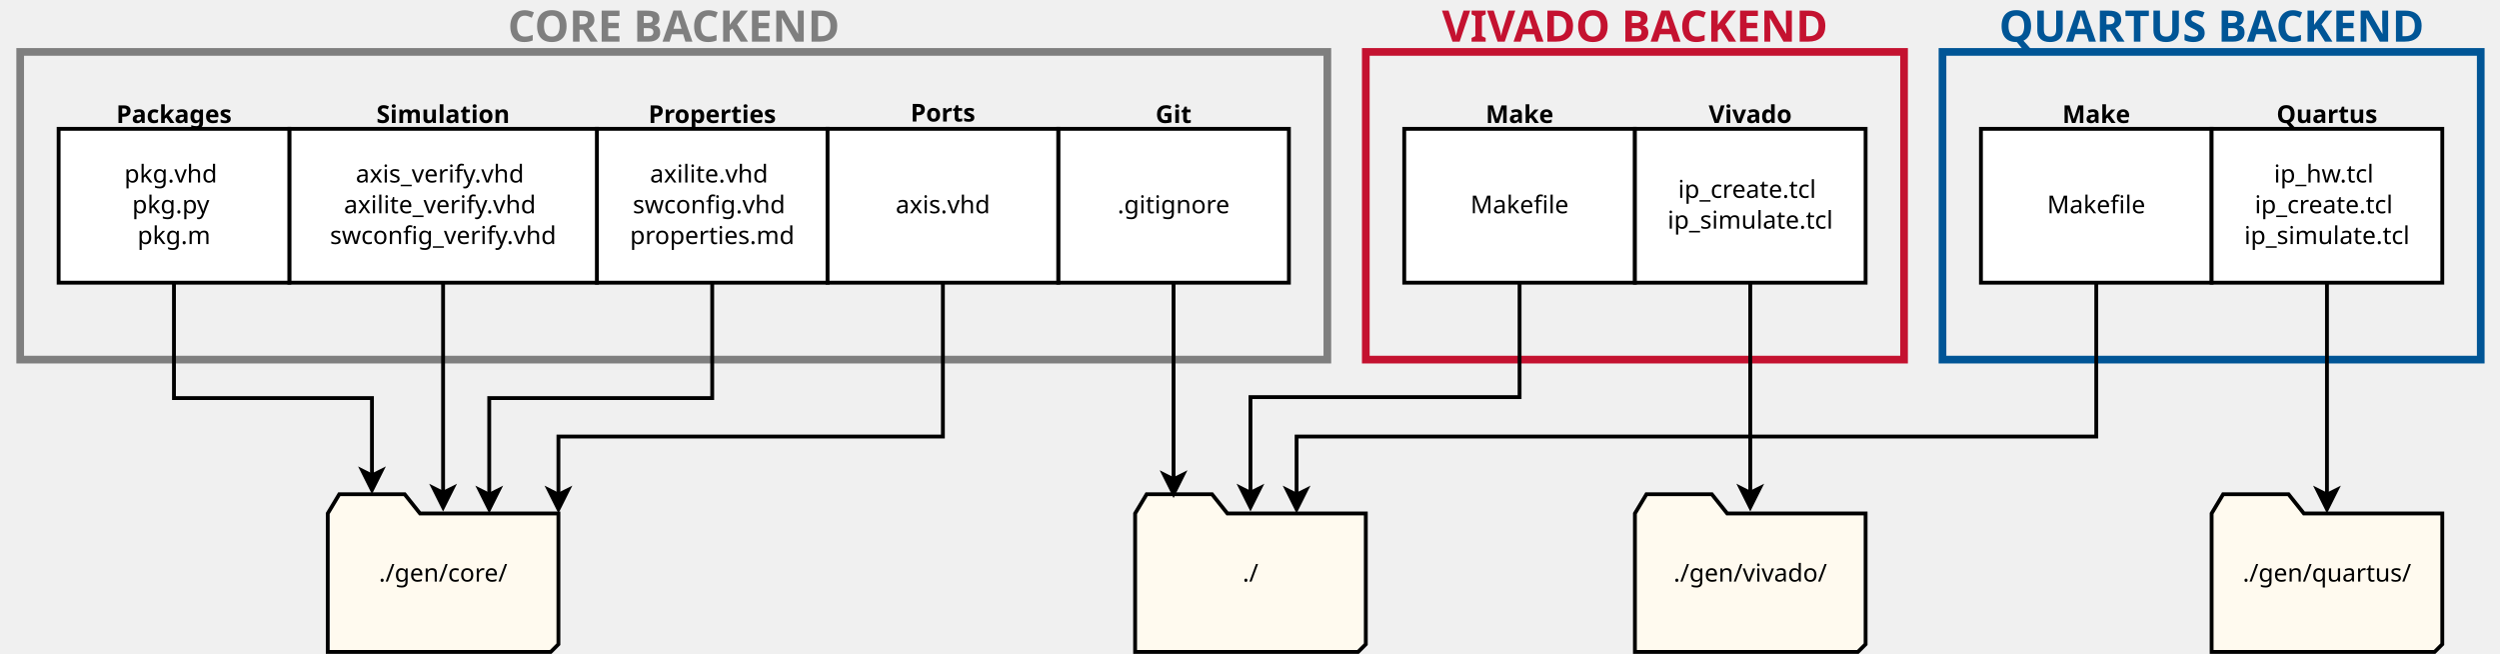
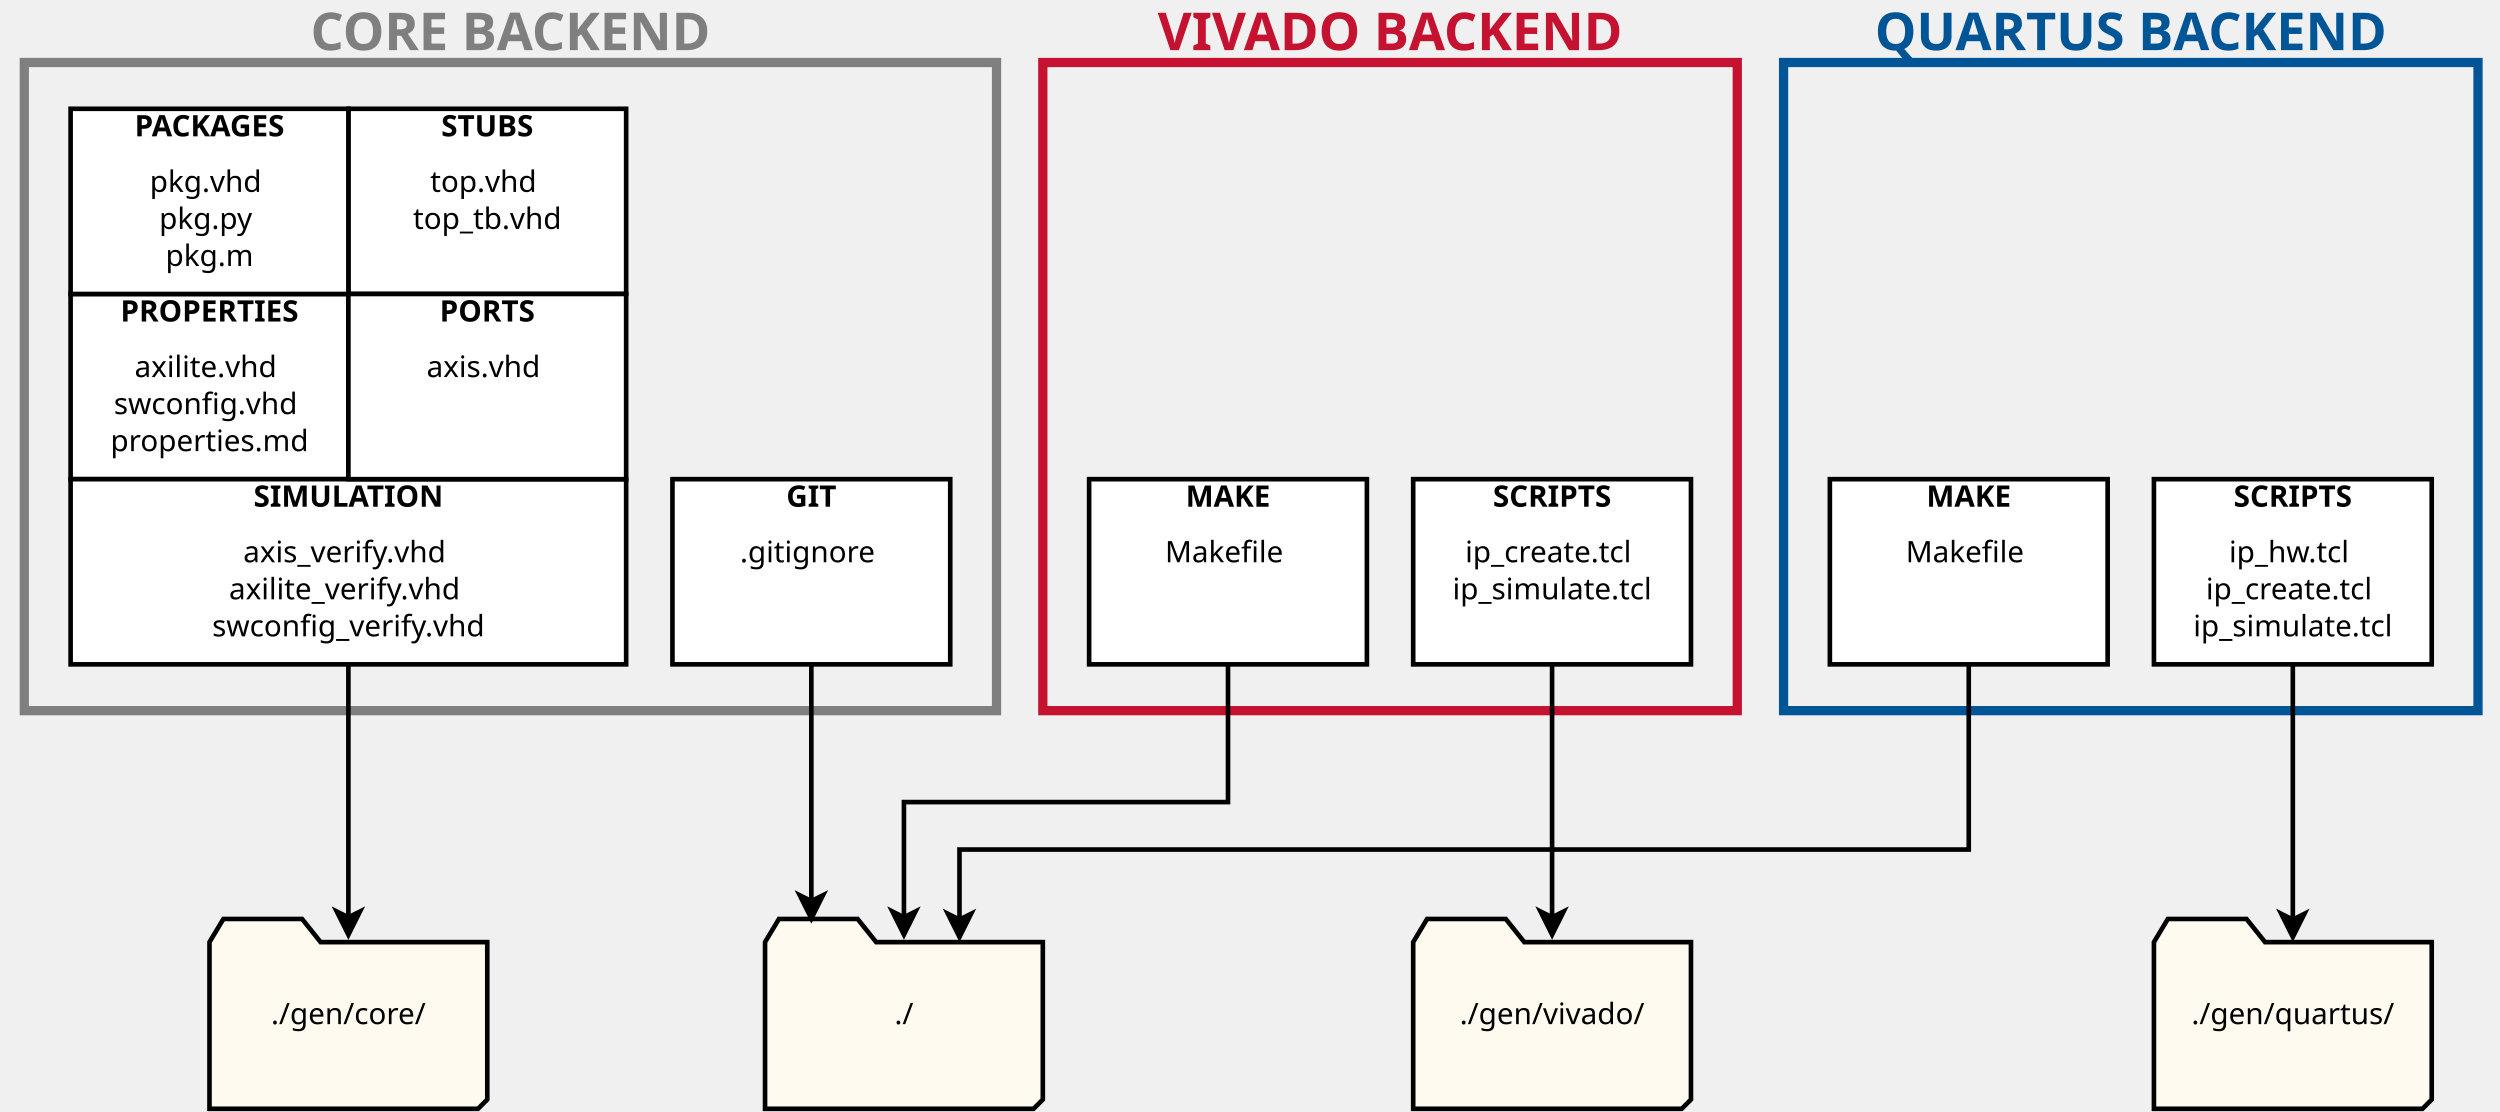
- <svg xmlns="http://www.w3.org/2000/svg" width="65cm" height="17cm" viewBox="-643 -847 1285 340">
-   <rect style="fill: none; fill-opacity:0; stroke-width: 4; stroke: #c41230" x="60" y="-820" width="280" height="160" />
-   <rect style="fill: none; fill-opacity:0; stroke-width: 4; stroke: #7f7f7f" x="-640" y="-820" width="680" height="160" />
+ <svg xmlns="http://www.w3.org/2000/svg" width="54cm" height="24cm" viewBox="-383 -987 1065 480">
+   <rect style="fill: none; fill-opacity:0; stroke-width: 4; stroke: #c41230" x="60" y="-960" width="300" height="280" />
+   <rect style="fill: none; fill-opacity:0; stroke-width: 4; stroke: #7f7f7f" x="-380" y="-960" width="420" height="280" />
  <g>
-     <polygon style="fill: #fffaef" points="200,-580 206,-590 240,-590 248,-580 320,-580 320,-512 316,-508 200,-508 " />
-     <polygon style="fill: none; fill-opacity:0; stroke-width: 2; stroke: #000000" points="200,-580 206,-590 240,-590 248,-580 320,-580 320,-512 316,-508 200,-508 " />
+     <polygon style="fill: #fffaef" points="220,-580 226,-590 260,-590 268,-580 340,-580 340,-512 336,-508 220,-508 " />
+     <polygon style="fill: none; fill-opacity:0; stroke-width: 2; stroke: #000000" points="220,-580 226,-590 260,-590 268,-580 340,-580 340,-512 336,-508 220,-508 " />
  </g>
-   <text font-size="12.8" style="fill: #000000;text-anchor:middle;font-family:sans-serif;font-style:normal;font-weight:normal" x="260" y="-544.575">
-     <tspan x="260" y="-544.575">./gen/vivado/</tspan>
+   <text font-size="12.8" style="fill: #000000;text-anchor:middle;font-family:sans-serif;font-style:normal;font-weight:normal" x="280" y="-544.575">
+     <tspan x="280" y="-544.575">./gen/vivado/</tspan>
  </text>
  <g>
-     <polygon style="fill: #fffaef" points="-480,-580 -474,-590 -440,-590 -432,-580 -360,-580 -360,-512 -364,-508 -480,-508 " />
-     <polygon style="fill: none; fill-opacity:0; stroke-width: 2; stroke: #000000" points="-480,-580 -474,-590 -440,-590 -432,-580 -360,-580 -360,-512 -364,-508 -480,-508 " />
+     <polygon style="fill: #fffaef" points="-300,-580 -294,-590 -260,-590 -252,-580 -180,-580 -180,-512 -184,-508 -300,-508 " />
+     <polygon style="fill: none; fill-opacity:0; stroke-width: 2; stroke: #000000" points="-300,-580 -294,-590 -260,-590 -252,-580 -180,-580 -180,-512 -184,-508 -300,-508 " />
  </g>
-   <text font-size="12.8" style="fill: #000000;text-anchor:middle;font-family:sans-serif;font-style:normal;font-weight:normal" x="-420" y="-544.575">
-     <tspan x="-420" y="-544.575">./gen/core/</tspan>
+   <text font-size="12.8" style="fill: #000000;text-anchor:middle;font-family:sans-serif;font-style:normal;font-weight:normal" x="-240" y="-544.575">
+     <tspan x="-240" y="-544.575">./gen/core/</tspan>
  </text>
  <g>
    <polygon style="fill: #fffaef" points="-60,-580 -54,-590 -20,-590 -12,-580 60,-580 60,-512 56,-508 -60,-508 " />
    <polygon style="fill: none; fill-opacity:0; stroke-width: 2; stroke: #000000" points="-60,-580 -54,-590 -20,-590 -12,-580 60,-580 60,-512 56,-508 -60,-508 " />
  </g>
  <text font-size="12.8" style="fill: #000000;text-anchor:middle;font-family:sans-serif;font-style:normal;font-weight:normal" x="0" y="-544.575">
    <tspan x="0" y="-544.575">./</tspan>
  </text>
  <g>
-     <line style="fill: none; fill-opacity:0; stroke-width: 2; stroke: #000000" x1="260" y1="-700" x2="260" y2="-590.744" />
-     <polygon style="fill: #000000" points="260,-583.244 255,-593.244 260,-590.744 265,-593.244 " />
-     <polygon style="fill: none; fill-opacity:0; stroke-width: 2; stroke: #000000" points="260,-583.244 255,-593.244 260,-590.744 265,-593.244 " />
+     <line style="fill: none; fill-opacity:0; stroke-width: 2; stroke: #000000" x1="280" y1="-700" x2="280" y2="-590.744" />
+     <polygon style="fill: #000000" points="280,-583.244 275,-593.244 280,-590.744 285,-593.244 " />
+     <polygon style="fill: none; fill-opacity:0; stroke-width: 2; stroke: #000000" points="280,-583.244 275,-593.244 280,-590.744 285,-593.244 " />
  </g>
-   <text font-size="12.8" style="fill: #000000;text-anchor:middle;font-family:sans-serif;font-style:normal;font-weight:700" x="260" y="-783.05">
-     <tspan x="260" y="-783.05">Vivado</tspan>
+   <g>
+     <line style="fill: none; fill-opacity:0; stroke-width: 2; stroke: #000000" x1="-240" y1="-711.428" x2="-240" y2="-590.718" />
+     <polygon style="fill: #000000" points="-240,-583.218 -245,-593.218 -240,-590.718 -235,-593.218 " />
+     <polygon style="fill: none; fill-opacity:0; stroke-width: 2; stroke: #000000" points="-240,-583.218 -245,-593.218 -240,-590.718 -235,-593.218 " />
+   </g>
+   <text font-size="22.578" style="fill: #7f7f7f;text-anchor:middle;font-family:sans-serif;font-style:normal;font-weight:700" x="-170" y="-965.35">
+     <tspan x="-170" y="-965.35">CORE BACKEND</tspan>
  </text>
-   <text font-size="12.8" style="fill: #000000;text-anchor:middle;font-family:sans-serif;font-style:normal;font-weight:700" x="140" y="-783.05">
-     <tspan x="140" y="-783.05">Make</tspan>
+   <text font-size="22.578" style="fill: #c41230;text-anchor:middle;font-family:sans-serif;font-style:normal;font-weight:700" x="210" y="-965.35">
+     <tspan x="210" y="-965.35">VIVADO BACKEND</tspan>
  </text>
-   <text font-size="12.8" style="fill: #000000;text-anchor:middle;font-family:sans-serif;font-style:normal;font-weight:700" x="-40" y="-783.05">
-     <tspan x="-40" y="-783.05">Git</tspan>
-   </text>
-   <text font-size="12.8" style="fill: #000000;text-anchor:middle;font-family:sans-serif;font-style:normal;font-weight:700" x="-280" y="-783.05">
-     <tspan x="-280" y="-783.05">Properties</tspan>
-   </text>
-   <text font-size="12.8" style="fill: #000000;text-anchor:middle;font-family:sans-serif;font-style:normal;font-weight:700" x="-420" y="-783.05">
-     <tspan x="-420" y="-783.05">Simulation</tspan>
-   </text>
-   <text font-size="12.8" style="fill: #000000;text-anchor:middle;font-family:sans-serif;font-style:normal;font-weight:700" x="-560" y="-783.05">
-     <tspan x="-560" y="-783.05">Packages</tspan>
+   <rect style="fill: none; fill-opacity:0; stroke-width: 4; stroke: #005596" x="380" y="-960" width="300" height="280" />
+   <text font-size="22.578" style="fill: #005596;text-anchor:middle;font-family:sans-serif;font-style:normal;font-weight:700" x="530" y="-965.35">
+     <tspan x="530" y="-965.35">QUARTUS BACKEND</tspan>
  </text>
  <g>
-     <line style="fill: none; fill-opacity:0; stroke-width: 2; stroke: #000000" x1="-420" y1="-711.429" x2="-420" y2="-590.718" />
-     <polygon style="fill: #000000" points="-420,-583.218 -425,-593.218 -420,-590.718 -415,-593.218 " />
-     <polygon style="fill: none; fill-opacity:0; stroke-width: 2; stroke: #000000" points="-420,-583.218 -425,-593.218 -420,-590.718 -415,-593.218 " />
-   </g>
-   <g>
-     <polyline style="fill: none; fill-opacity:0; stroke-width: 2; stroke: #000000" points="-560,-711.429 -560,-640 -457,-640 -457,-599.736 " />
-     <polygon style="fill: #000000" points="-457,-592.236 -462,-602.236 -457,-599.736 -452,-602.236 " />
-     <polygon style="fill: none; fill-opacity:0; stroke-width: 2; stroke: #000000" points="-457,-592.236 -462,-602.236 -457,-599.736 -452,-602.236 " />
-   </g>
-   <g>
-     <polyline style="fill: none; fill-opacity:0; stroke-width: 2; stroke: #000000" points="-280,-711.429 -280,-640 -396,-640 -396,-589.736 " />
-     <polygon style="fill: #000000" points="-396,-582.236 -401,-592.236 -396,-589.736 -391,-592.236 " />
-     <polygon style="fill: none; fill-opacity:0; stroke-width: 2; stroke: #000000" points="-396,-582.236 -401,-592.236 -396,-589.736 -391,-592.236 " />
-   </g>
-   <text font-size="22.578" style="fill: #7f7f7f;text-anchor:middle;font-family:sans-serif;font-style:normal;font-weight:700" x="-300" y="-825.35">
-     <tspan x="-300" y="-825.35">CORE BACKEND</tspan>
-   </text>
-   <text font-size="22.578" style="fill: #c41230;text-anchor:middle;font-family:sans-serif;font-style:normal;font-weight:700" x="200" y="-825.35">
-     <tspan x="200" y="-825.35">VIVADO BACKEND</tspan>
-   </text>
-   <rect style="fill: none; fill-opacity:0; stroke-width: 4; stroke: #005596" x="360" y="-820" width="280" height="160" />
-   <text font-size="22.578" style="fill: #005596;text-anchor:middle;font-family:sans-serif;font-style:normal;font-weight:700" x="500" y="-825.35">
-     <tspan x="500" y="-825.35">QUARTUS BACKEND</tspan>
-   </text>
-   <text font-size="12.8" style="fill: #000000;text-anchor:middle;font-family:sans-serif;font-style:normal;font-weight:700" x="560" y="-783.05">
-     <tspan x="560" y="-783.05">Quartus</tspan>
-   </text>
-   <text font-size="12.8" style="fill: #000000;text-anchor:middle;font-family:sans-serif;font-style:normal;font-weight:700" x="440" y="-783.05">
-     <tspan x="440" y="-783.05">Make</tspan>
-   </text>
-   <g>
-     <rect style="fill: #ffffff" x="380" y="-780" width="120" height="80" />
-     <rect style="fill: none; fill-opacity:0; stroke-width: 2; stroke: #000000" x="380" y="-780" width="120" height="80" />
-     <text font-size="12.8" style="fill: #000000;text-anchor:middle;font-family:sans-serif;font-style:normal;font-weight:normal" x="440" y="-736.1">
-       <tspan x="440" y="-736.1">Makefile</tspan>
+     <rect style="fill: #ffffff" x="400" y="-780" width="120" height="80" />
+     <rect style="fill: none; fill-opacity:0; stroke-width: 2; stroke: #000000" x="400" y="-780" width="120" height="80" />
+     <text font-size="12.8" style="fill: #000000;text-anchor:middle;font-family:sans-serif;font-style:normal;font-weight:normal" x="460" y="-744.1">
+       <tspan x="460" y="-744.1">Makefile</tspan>
+       <tspan x="460" y="-728.1" />
    </text>
  </g>
  <g>
-     <rect style="fill: #ffffff" x="500" y="-780" width="120" height="80" />
-     <rect style="fill: none; fill-opacity:0; stroke-width: 2; stroke: #000000" x="500" y="-780" width="120" height="80" />
-     <text font-size="12.8" style="fill: #000000;text-anchor:middle;font-family:sans-serif;font-style:normal;font-weight:normal" x="560" y="-752.1">
-       <tspan x="560" y="-752.1">ip_hw.tcl</tspan>
-       <tspan x="560" y="-736.1">ip_create.tcl</tspan>
-       <tspan x="560" y="-720.1">ip_simulate.tcl</tspan>
+     <rect style="fill: #ffffff" x="540" y="-780" width="120" height="80" />
+     <rect style="fill: none; fill-opacity:0; stroke-width: 2; stroke: #000000" x="540" y="-780" width="120" height="80" />
+     <text font-size="12.8" style="fill: #000000;text-anchor:middle;font-family:sans-serif;font-style:normal;font-weight:normal" x="600" y="-760.1">
+       <tspan x="600" y="-760.1" />
+       <tspan x="600" y="-744.1">ip_hw.tcl</tspan>
+       <tspan x="600" y="-728.1">ip_create.tcl</tspan>
+       <tspan x="600" y="-712.1">ip_simulate.tcl</tspan>
    </text>
  </g>
  <g>
    <rect style="fill: #ffffff" x="80" y="-780" width="120" height="80" />
    <rect style="fill: none; fill-opacity:0; stroke-width: 2; stroke: #000000" x="80" y="-780" width="120" height="80" />
-     <text font-size="12.8" style="fill: #000000;text-anchor:middle;font-family:sans-serif;font-style:normal;font-weight:normal" x="140" y="-736.1">
-       <tspan x="140" y="-736.1">Makefile</tspan>
+     <text font-size="12.8" style="fill: #000000;text-anchor:middle;font-family:sans-serif;font-style:normal;font-weight:normal" x="140" y="-744.1">
+       <tspan x="140" y="-744.1">Makefile</tspan>
+       <tspan x="140" y="-728.1" />
    </text>
  </g>
  <g>
-     <rect style="fill: #ffffff" x="200" y="-780" width="120" height="80" />
-     <rect style="fill: none; fill-opacity:0; stroke-width: 2; stroke: #000000" x="200" y="-780" width="120" height="80" />
-     <text font-size="12.8" style="fill: #000000;text-anchor:middle;font-family:sans-serif;font-style:normal;font-weight:normal" x="260" y="-744.1">
-       <tspan x="260" y="-744.1">ip_create.tcl</tspan>
-       <tspan x="260" y="-728.1">ip_simulate.tcl</tspan>
+     <rect style="fill: #ffffff" x="220" y="-780" width="120" height="80" />
+     <rect style="fill: none; fill-opacity:0; stroke-width: 2; stroke: #000000" x="220" y="-780" width="120" height="80" />
+     <text font-size="12.8" style="fill: #000000;text-anchor:middle;font-family:sans-serif;font-style:normal;font-weight:normal" x="280" y="-744.1">
+       <tspan x="280" y="-744.1">ip_create.tcl</tspan>
+       <tspan x="280" y="-728.1">ip_simulate.tcl</tspan>
    </text>
  </g>
  <g>
-     <polygon style="fill: #fffaef" points="500,-580 506,-590 540,-590 548,-580 620,-580 620,-512 616,-508 500,-508 " />
-     <polygon style="fill: none; fill-opacity:0; stroke-width: 2; stroke: #000000" points="500,-580 506,-590 540,-590 548,-580 620,-580 620,-512 616,-508 500,-508 " />
+     <polygon style="fill: #fffaef" points="540,-580 546,-590 580,-590 588,-580 660,-580 660,-512 656,-508 540,-508 " />
+     <polygon style="fill: none; fill-opacity:0; stroke-width: 2; stroke: #000000" points="540,-580 546,-590 580,-590 588,-580 660,-580 660,-512 656,-508 540,-508 " />
  </g>
-   <text font-size="12.8" style="fill: #000000;text-anchor:middle;font-family:sans-serif;font-style:normal;font-weight:normal" x="560" y="-544.575">
-     <tspan x="560" y="-544.575">./gen/quartus/</tspan>
+   <text font-size="12.8" style="fill: #000000;text-anchor:middle;font-family:sans-serif;font-style:normal;font-weight:normal" x="600" y="-544.575">
+     <tspan x="600" y="-544.575">./gen/quartus/</tspan>
  </text>
  <g>
-     <line style="fill: none; fill-opacity:0; stroke-width: 2; stroke: #000000" x1="560" y1="-700" x2="560" y2="-589.736" />
-     <polygon style="fill: #000000" points="560,-582.236 555,-592.236 560,-589.736 565,-592.236 " />
-     <polygon style="fill: none; fill-opacity:0; stroke-width: 2; stroke: #000000" points="560,-582.236 555,-592.236 560,-589.736 565,-592.236 " />
+     <line style="fill: none; fill-opacity:0; stroke-width: 2; stroke: #000000" x1="600" y1="-700" x2="600" y2="-589.736" />
+     <polygon style="fill: #000000" points="600,-582.236 595,-592.236 600,-589.736 605,-592.236 " />
+     <polygon style="fill: none; fill-opacity:0; stroke-width: 2; stroke: #000000" points="600,-582.236 595,-592.236 600,-589.736 605,-592.236 " />
  </g>
  <g>
-     <polyline style="fill: none; fill-opacity:0; stroke-width: 2; stroke: #000000" points="440,-700 440,-620 24,-620 24,-589.736 " />
+     <polyline style="fill: none; fill-opacity:0; stroke-width: 2; stroke: #000000" points="460,-700 460,-620 24,-620 24,-589.736 " />
    <polygon style="fill: #000000" points="24,-582.236 19,-592.236 24,-589.736 29,-592.236 " />
    <polygon style="fill: none; fill-opacity:0; stroke-width: 2; stroke: #000000" points="24,-582.236 19,-592.236 24,-589.736 29,-592.236 " />
  </g>
  <g>
    <polyline style="fill: none; fill-opacity:0; stroke-width: 2; stroke: #000000" points="140,-700 140,-640.501 0,-640.501 0,-590.739 " />
    <polygon style="fill: #000000" points="0,-583.239 -5,-593.239 0,-590.739 5,-593.239 " />
    <polygon style="fill: none; fill-opacity:0; stroke-width: 2; stroke: #000000" points="0,-583.239 -5,-593.239 0,-590.739 5,-593.239 " />
  </g>
  <g>
    <rect style="fill: #ffffff" x="-100" y="-780" width="120" height="80" />
    <rect style="fill: none; fill-opacity:0; stroke-width: 2; stroke: #000000" x="-100" y="-780" width="120" height="80" />
-     <text font-size="12.8" style="fill: #000000;text-anchor:middle;font-family:sans-serif;font-style:normal;font-weight:normal" x="-40" y="-736.1">
-       <tspan x="-40" y="-736.1">.gitignore</tspan>
+     <text font-size="12.8" style="fill: #000000;text-anchor:middle;font-family:sans-serif;font-style:normal;font-weight:normal" x="-40" y="-744.1">
+       <tspan x="-40" y="-744.1">.gitignore</tspan>
+       <tspan x="-40" y="-728.1" />
    </text>
  </g>
  <g>
-     <rect style="fill: #ffffff" x="-340" y="-780" width="120" height="80" />
-     <rect style="fill: none; fill-opacity:0; stroke-width: 2; stroke: #000000" x="-340" y="-780" width="120" height="80" />
-     <text font-size="12.8" style="fill: #000000;text-anchor:middle;font-family:sans-serif;font-style:normal;font-weight:normal" x="-280" y="-752.1">
-       <tspan x="-280" y="-752.1">axilite.vhd</tspan>
-       <tspan x="-280" y="-736.1">swconfig.vhd</tspan>
-       <tspan x="-280" y="-720.1">properties.md</tspan>
+     <rect style="fill: #ffffff" x="-360" y="-860" width="120" height="80" />
+     <rect style="fill: none; fill-opacity:0; stroke-width: 2; stroke: #000000" x="-360" y="-860" width="120" height="80" />
+     <text font-size="12.8" style="fill: #000000;text-anchor:middle;font-family:sans-serif;font-style:normal;font-weight:normal" x="-300" y="-840.1">
+       <tspan x="-300" y="-840.1" />
+       <tspan x="-300" y="-824.1">axilite.vhd</tspan>
+       <tspan x="-300" y="-808.1">swconfig.vhd</tspan>
+       <tspan x="-300" y="-792.1">properties.md</tspan>
    </text>
  </g>
  <g>
-     <rect style="fill: #ffffff" x="-500" y="-780" width="160" height="80" />
-     <rect style="fill: none; fill-opacity:0; stroke-width: 2; stroke: #000000" x="-500" y="-780" width="160" height="80" />
-     <text font-size="12.8" style="fill: #000000;text-anchor:middle;font-family:sans-serif;font-style:normal;font-weight:normal" x="-420" y="-752.1">
-       <tspan x="-420" y="-752.1">axis_verify.vhd</tspan>
-       <tspan x="-420" y="-736.1">axilite_verify.vhd</tspan>
-       <tspan x="-420" y="-720.1">swconfig_verify.vhd</tspan>
+     <rect style="fill: #ffffff" x="-360" y="-780" width="240" height="80" />
+     <rect style="fill: none; fill-opacity:0; stroke-width: 2; stroke: #000000" x="-360" y="-780" width="240" height="80" />
+     <text font-size="12.8" style="fill: #000000;text-anchor:middle;font-family:sans-serif;font-style:normal;font-weight:normal" x="-240" y="-760.1">
+       <tspan x="-240" y="-760.1" />
+       <tspan x="-240" y="-744.1">axis_verify.vhd</tspan>
+       <tspan x="-240" y="-728.1">axilite_verify.vhd</tspan>
+       <tspan x="-240" y="-712.1">swconfig_verify.vhd</tspan>
    </text>
  </g>
  <g>
-     <rect style="fill: #ffffff" x="-620" y="-780" width="120" height="80" />
-     <rect style="fill: none; fill-opacity:0; stroke-width: 2; stroke: #000000" x="-620" y="-780" width="120" height="80" />
-     <text font-size="12.8" style="fill: #000000;text-anchor:middle;font-family:sans-serif;font-style:normal;font-weight:normal" x="-560" y="-752.1">
-       <tspan x="-560" y="-752.1">pkg.vhd</tspan>
-       <tspan x="-560" y="-736.1">pkg.py</tspan>
-       <tspan x="-560" y="-720.1">pkg.m</tspan>
+     <rect style="fill: #ffffff" x="-240" y="-940" width="120" height="80" />
+     <rect style="fill: none; fill-opacity:0; stroke-width: 2; stroke: #000000" x="-240" y="-940" width="120" height="80" />
+     <text font-size="12.8" style="fill: #000000;text-anchor:middle;font-family:sans-serif;font-style:normal;font-weight:normal" x="-180" y="-904.1">
+       <tspan x="-180" y="-904.1">top.vhd</tspan>
+       <tspan x="-180" y="-888.1">top_tb.vhd</tspan>
    </text>
  </g>
  <g>
-     <rect style="fill: #ffffff" x="-220" y="-780" width="120" height="80" />
-     <rect style="fill: none; fill-opacity:0; stroke-width: 2; stroke: #000000" x="-220" y="-780" width="120" height="80" />
-     <text font-size="12.8" style="fill: #000000;text-anchor:middle;font-family:sans-serif;font-style:normal;font-weight:normal" x="-160" y="-736.1">
-       <tspan x="-160" y="-736.1">axis.vhd</tspan>
+     <rect style="fill: #ffffff" x="-240" y="-860" width="120" height="80" />
+     <rect style="fill: none; fill-opacity:0; stroke-width: 2; stroke: #000000" x="-240" y="-860" width="120" height="80" />
+     <text font-size="12.8" style="fill: #000000;text-anchor:middle;font-family:sans-serif;font-style:normal;font-weight:normal" x="-180" y="-824.1">
+       <tspan x="-180" y="-824.1">axis.vhd</tspan>
+       <tspan x="-180" y="-808.1" />
    </text>
-   </g>
-   <text font-size="12.8" style="fill: #000000;text-anchor:middle;font-family:sans-serif;font-style:normal;font-weight:700" x="-160" y="-783.798">
-     <tspan x="-160" y="-783.798">Ports</tspan>
-   </text>
-   <g>
-     <polyline style="fill: none; fill-opacity:0; stroke-width: 2; stroke: #000000" points="-160,-700 -160,-620 -360,-620 -360,-589.736 " />
-     <polygon style="fill: #000000" points="-360,-582.236 -365,-592.236 -360,-589.736 -355,-592.236 " />
-     <polygon style="fill: none; fill-opacity:0; stroke-width: 2; stroke: #000000" points="-360,-582.236 -365,-592.236 -360,-589.736 -355,-592.236 " />
  </g>
  <g>
    <line style="fill: none; fill-opacity:0; stroke-width: 2; stroke: #000000" x1="-40" y1="-700" x2="-40" y2="-597.736" />
    <polygon style="fill: #000000" points="-40,-590.236 -45,-600.236 -40,-597.736 -35,-600.236 " />
    <polygon style="fill: none; fill-opacity:0; stroke-width: 2; stroke: #000000" points="-40,-590.236 -45,-600.236 -40,-597.736 -35,-600.236 " />
  </g>
+   <g>
+     <rect style="fill: #ffffff" x="-360" y="-940" width="120" height="80" />
+     <rect style="fill: none; fill-opacity:0; stroke-width: 2; stroke: #000000" x="-360" y="-940" width="120" height="80" />
+     <text font-size="12.8" style="fill: #000000;text-anchor:middle;font-family:sans-serif;font-style:normal;font-weight:normal" x="-300" y="-920.1">
+       <tspan x="-300" y="-920.1" />
+       <tspan x="-300" y="-904.1">pkg.vhd</tspan>
+       <tspan x="-300" y="-888.1">pkg.py</tspan>
+       <tspan x="-300" y="-872.1">pkg.m</tspan>
+     </text>
+   </g>
+   <text font-size="12.8" style="fill: #000000;text-anchor:middle;font-family:sans-serif;font-style:normal;font-weight:700" x="-180" y="-928.1">
+     <tspan x="-180" y="-928.1">STUBS</tspan>
+   </text>
+   <text font-size="12.8" style="fill: #000000;text-anchor:middle;font-family:sans-serif;font-style:normal;font-weight:700" x="-40" y="-768.1">
+     <tspan x="-40" y="-768.1">GIT</tspan>
+   </text>
+   <text font-size="12.8" style="fill: #000000;text-anchor:middle;font-family:sans-serif;font-style:normal;font-weight:700" x="-300" y="-848.1">
+     <tspan x="-300" y="-848.1">PROPERTIES</tspan>
+   </text>
+   <text font-size="12.8" style="fill: #000000;text-anchor:middle;font-family:sans-serif;font-style:normal;font-weight:700" x="-240" y="-768.1">
+     <tspan x="-240" y="-768.1">SIMULATION</tspan>
+   </text>
+   <text font-size="12.8" style="fill: #000000;text-anchor:middle;font-family:sans-serif;font-style:normal;font-weight:700" x="-180" y="-848.1">
+     <tspan x="-180" y="-848.1">PORTS</tspan>
+   </text>
+   <text font-size="12.8" style="fill: #000000;text-anchor:middle;font-family:sans-serif;font-style:normal;font-weight:700" x="-300" y="-928.1">
+     <tspan x="-300" y="-928.1">PACKAGES</tspan>
+   </text>
+   <text font-size="12.8" style="fill: #000000;text-anchor:middle;font-family:sans-serif;font-style:normal;font-weight:700" x="280" y="-768.1">
+     <tspan x="280" y="-768.1">SCRIPTS</tspan>
+   </text>
+   <text font-size="12.8" style="fill: #000000;text-anchor:middle;font-family:sans-serif;font-style:normal;font-weight:700" x="140" y="-768.1">
+     <tspan x="140" y="-768.1">MAKE</tspan>
+   </text>
+   <text font-size="12.8" style="fill: #000000;text-anchor:middle;font-family:sans-serif;font-style:normal;font-weight:700" x="600" y="-768.1">
+     <tspan x="600" y="-768.1">SCRIPTS</tspan>
+   </text>
+   <text font-size="12.8" style="fill: #000000;text-anchor:middle;font-family:sans-serif;font-style:normal;font-weight:700" x="460" y="-768.1">
+     <tspan x="460" y="-768.1">MAKE</tspan>
+   </text>
</svg>
